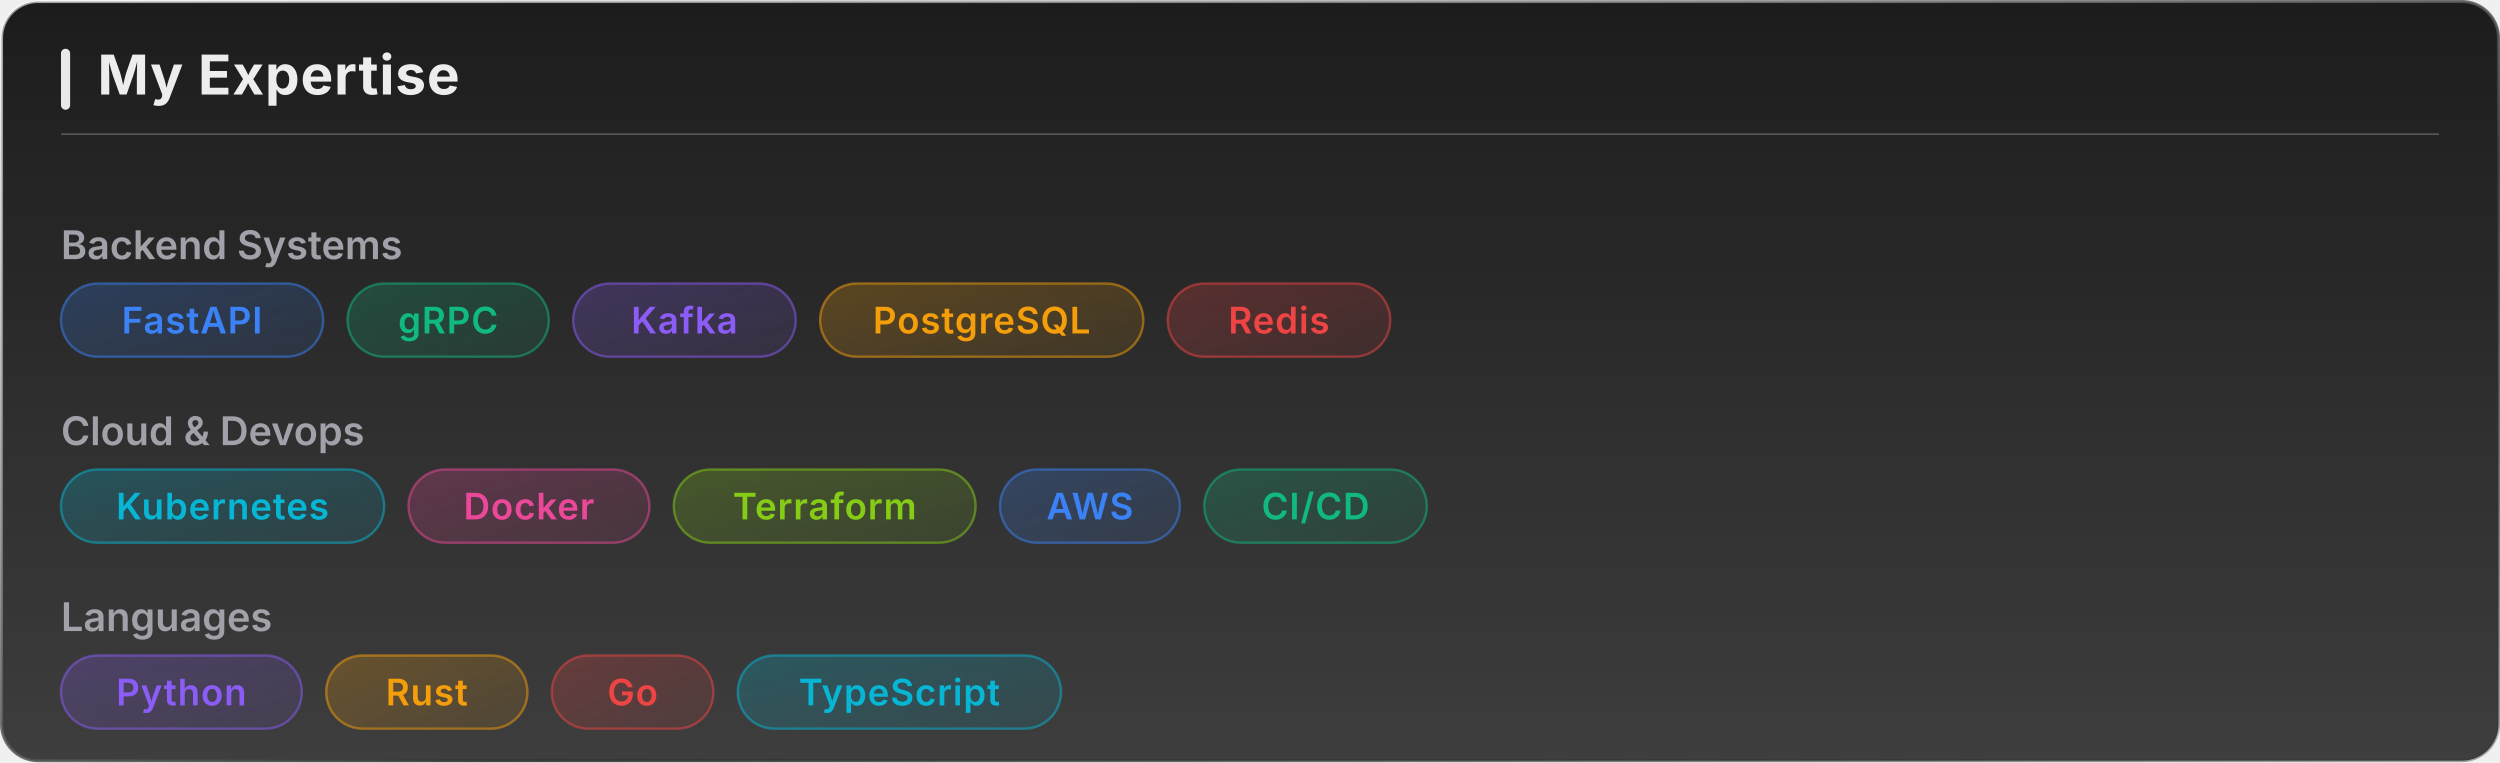
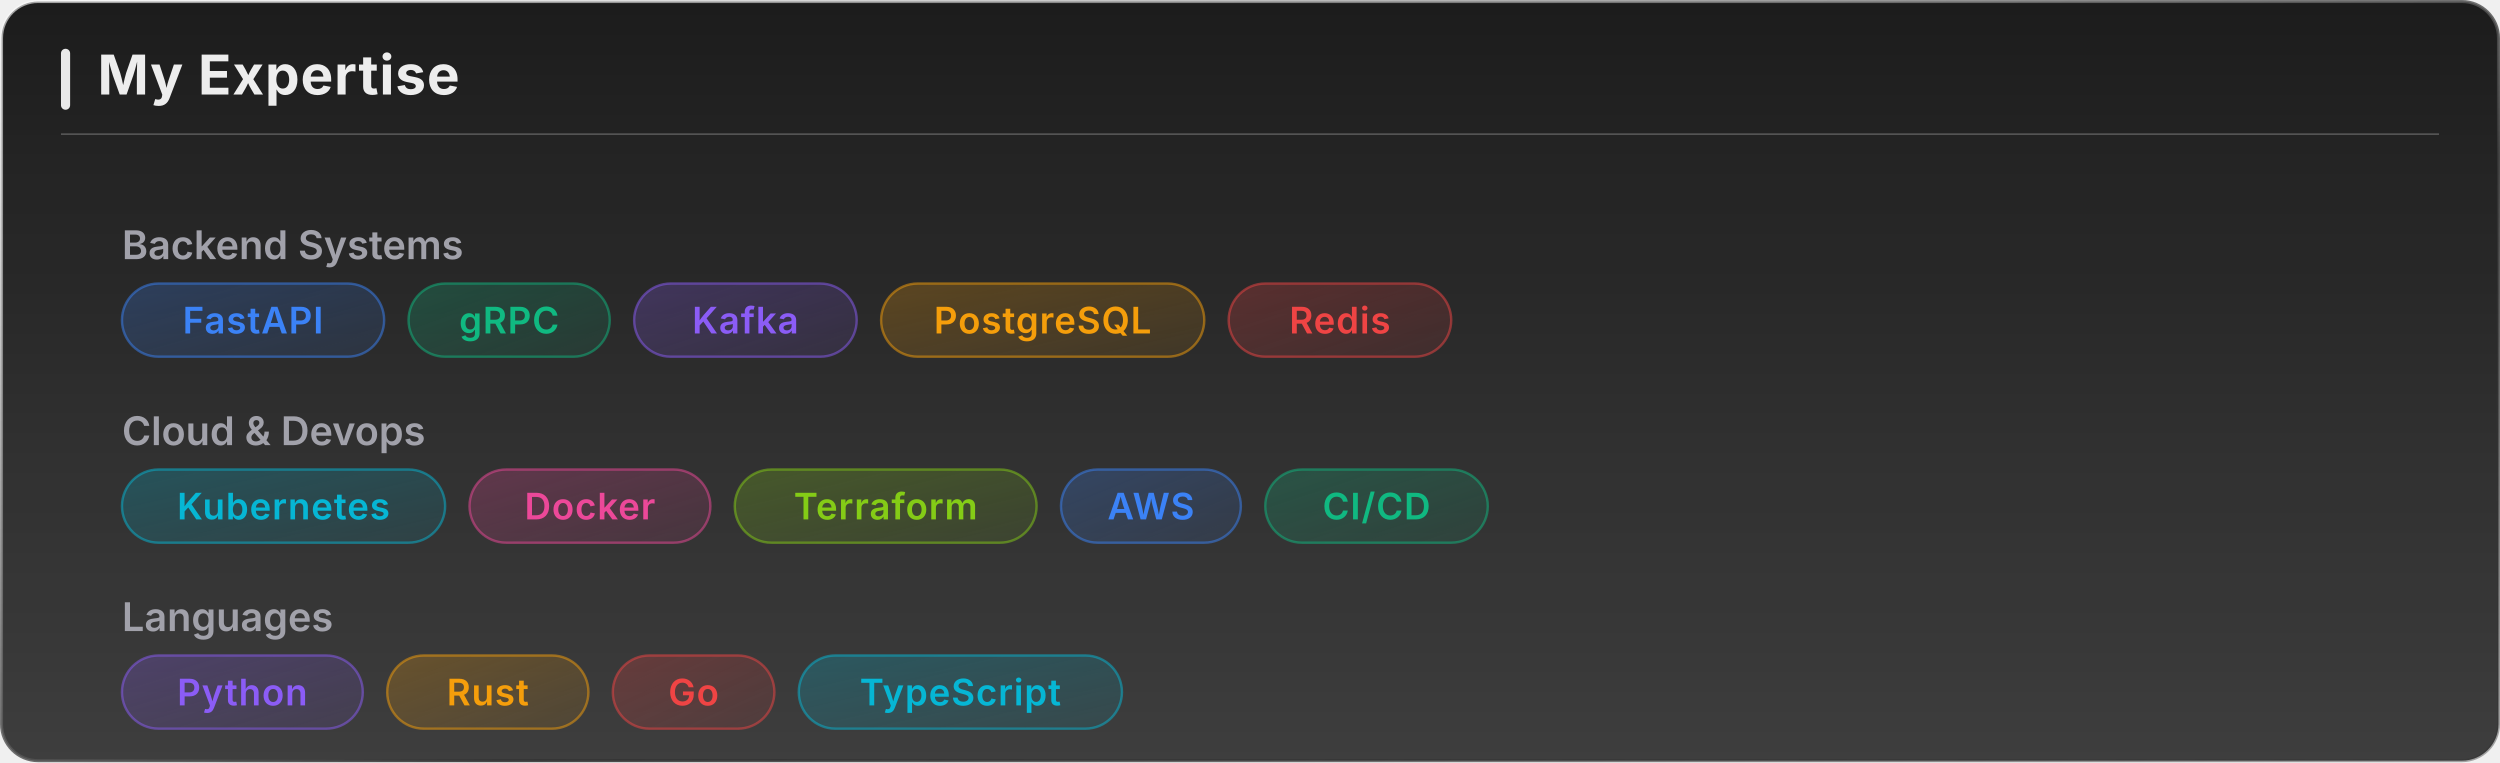
<svg xmlns="http://www.w3.org/2000/svg" width="820" height="250" viewBox="0 0 820 250" role="img">
  <defs>
    <linearGradient id="pf-progress-grad" x1="0%" y1="0%" x2="100%" y2="0%">
      <stop offset="0%" stop-color="#FFFFFF" stop-opacity="0.75" />
      <stop offset="70%" stop-color="#FFFFFF" />
      <stop offset="100%" stop-color="#0070F3" stop-opacity="0.9" />
    </linearGradient>
    <linearGradient id="pf-card-border" x1="0%" y1="0%" x2="100%" y2="100%">
      <stop offset="0%" stop-color="#FFFFFF" stop-opacity="0.6" />
      <stop offset="60%" stop-color="#333333" stop-opacity="0.9" />
      <stop offset="100%" stop-color="#333333" stop-opacity="0.4" />
    </linearGradient>
    <linearGradient id="pf-card-bg" x1="0%" y1="0%" x2="0%" y2="100%">
      <stop offset="0%" stop-color="#111111" stop-opacity="0.95" />
      <stop offset="100%" stop-color="#111111" stop-opacity="0.8" />
    </linearGradient>
    <linearGradient id="pf-card-gradient" x1="0%" y1="0%" x2="100%" y2="0%">
      <stop offset="0%" stop-color="#3b0918" />
      <stop offset="50%" stop-color="#1e1333" />
      <stop offset="100%" stop-color="#091629" />
    </linearGradient>
    <linearGradient id="pf-track-bg" x1="0%" y1="0%" x2="100%" y2="0%">
      <stop offset="0%" stop-color="#A1A1AA" stop-opacity="0.15" />
      <stop offset="100%" stop-color="#A1A1AA" stop-opacity="0.08" />
    </linearGradient>
    <linearGradient id="pf-badge-0" x1="0%" y1="0%" x2="100%" y2="100%">
      <stop offset="0%" stop-color="#3B82F6" stop-opacity="0.25" />
      <stop offset="100%" stop-color="#3B82F6" stop-opacity="0.1" />
    </linearGradient>
    <linearGradient id="pf-badge-1" x1="0%" y1="0%" x2="100%" y2="100%">
      <stop offset="0%" stop-color="#10B981" stop-opacity="0.25" />
      <stop offset="100%" stop-color="#10B981" stop-opacity="0.1" />
    </linearGradient>
    <linearGradient id="pf-badge-2" x1="0%" y1="0%" x2="100%" y2="100%">
      <stop offset="0%" stop-color="#8B5CF6" stop-opacity="0.25" />
      <stop offset="100%" stop-color="#8B5CF6" stop-opacity="0.1" />
    </linearGradient>
    <linearGradient id="pf-badge-3" x1="0%" y1="0%" x2="100%" y2="100%">
      <stop offset="0%" stop-color="#F59E0B" stop-opacity="0.25" />
      <stop offset="100%" stop-color="#F59E0B" stop-opacity="0.1" />
    </linearGradient>
    <linearGradient id="pf-badge-4" x1="0%" y1="0%" x2="100%" y2="100%">
      <stop offset="0%" stop-color="#EF4444" stop-opacity="0.25" />
      <stop offset="100%" stop-color="#EF4444" stop-opacity="0.1" />
    </linearGradient>
    <linearGradient id="pf-badge-5" x1="0%" y1="0%" x2="100%" y2="100%">
      <stop offset="0%" stop-color="#06B6D4" stop-opacity="0.25" />
      <stop offset="100%" stop-color="#06B6D4" stop-opacity="0.1" />
    </linearGradient>
    <linearGradient id="pf-badge-6" x1="0%" y1="0%" x2="100%" y2="100%">
      <stop offset="0%" stop-color="#EC4899" stop-opacity="0.25" />
      <stop offset="100%" stop-color="#EC4899" stop-opacity="0.1" />
    </linearGradient>
    <linearGradient id="pf-badge-7" x1="0%" y1="0%" x2="100%" y2="100%">
      <stop offset="0%" stop-color="#84CC16" stop-opacity="0.25" />
      <stop offset="100%" stop-color="#84CC16" stop-opacity="0.1" />
    </linearGradient>
  </defs>
  <svg x="0" y="0" width="820" height="250" viewBox="0 0 820 250" fill="none" role="group">
    <rect x="0.5" y="0.5" width="819" height="249" fill="url(#pf-card-bg)" stroke="url(#pf-card-border)" stroke-width="1" rx="12" />
    <rect x="20" y="16" width="3" height="20" rx="1.5" fill="#FFFFFF" opacity="0.9" />
    <text x="32" y="31" font-family="Inter, 'SF Pro Display', -apple-system, sans-serif" font-size="18" font-weight="700" fill="#EDEDED" letter-spacing="0.3">My Expertise</text>
    <line x1="20" y1="44" x2="800" y2="44" stroke="#FFFFFF" stroke-width="0.5" stroke-opacity="0.25" />
-     <text x="20" y="85" font-family="Inter, 'SF Pro Display', -apple-system, sans-serif" font-size="13" font-weight="600" fill="#A1A1AA">Backend Systems</text>
+     <text x="40" y="85" font-family="Inter, 'SF Pro Display', -apple-system, sans-serif" font-size="13" font-weight="600" fill="#A1A1AA">Backend Systems</text>
    <g role="term">
-       <rect x="20" y="93" width="86" height="24" rx="12" fill="url(#pf-badge-0)" stroke="#3B82F6" stroke-width="0.8" stroke-opacity="0.5" />
-       <text x="63.0" y="105.0" font-family="Inter, 'SF Pro Display', -apple-system, sans-serif" font-size="12" fill="#3B82F6" text-anchor="middle" dominant-baseline="central" font-weight="600" letter-spacing="0.3">FastAPI</text>
+       <rect x="40" y="93" width="86" height="24" rx="12" fill="url(#pf-badge-0)" stroke="#3B82F6" stroke-width="0.8" stroke-opacity="0.5" />
+       <text x="83.0" y="105.0" font-family="Inter, 'SF Pro Display', -apple-system, sans-serif" font-size="12" fill="#3B82F6" text-anchor="middle" dominant-baseline="central" font-weight="600" letter-spacing="0.3">FastAPI</text>
    </g>
    <g role="term">
-       <rect x="114" y="93" width="66" height="24" rx="12" fill="url(#pf-badge-1)" stroke="#10B981" stroke-width="0.8" stroke-opacity="0.5" />
-       <text x="147.0" y="105.0" font-family="Inter, 'SF Pro Display', -apple-system, sans-serif" font-size="12" fill="#10B981" text-anchor="middle" dominant-baseline="central" font-weight="600" letter-spacing="0.3">gRPC</text>
+       <rect x="134" y="93" width="66" height="24" rx="12" fill="url(#pf-badge-1)" stroke="#10B981" stroke-width="0.8" stroke-opacity="0.5" />
+       <text x="167.0" y="105.0" font-family="Inter, 'SF Pro Display', -apple-system, sans-serif" font-size="12" fill="#10B981" text-anchor="middle" dominant-baseline="central" font-weight="600" letter-spacing="0.3">gRPC</text>
    </g>
    <g role="term">
-       <rect x="188" y="93" width="73" height="24" rx="12" fill="url(#pf-badge-2)" stroke="#8B5CF6" stroke-width="0.8" stroke-opacity="0.5" />
-       <text x="224.5" y="105.0" font-family="Inter, 'SF Pro Display', -apple-system, sans-serif" font-size="12" fill="#8B5CF6" text-anchor="middle" dominant-baseline="central" font-weight="600" letter-spacing="0.3">Kafka</text>
+       <rect x="208" y="93" width="73" height="24" rx="12" fill="url(#pf-badge-2)" stroke="#8B5CF6" stroke-width="0.8" stroke-opacity="0.5" />
+       <text x="244.5" y="105.0" font-family="Inter, 'SF Pro Display', -apple-system, sans-serif" font-size="12" fill="#8B5CF6" text-anchor="middle" dominant-baseline="central" font-weight="600" letter-spacing="0.3">Kafka</text>
    </g>
    <g role="term">
-       <rect x="269" y="93" width="106" height="24" rx="12" fill="url(#pf-badge-3)" stroke="#F59E0B" stroke-width="0.8" stroke-opacity="0.5" />
-       <text x="322.0" y="105.0" font-family="Inter, 'SF Pro Display', -apple-system, sans-serif" font-size="12" fill="#F59E0B" text-anchor="middle" dominant-baseline="central" font-weight="600" letter-spacing="0.3">PostgreSQL</text>
+       <rect x="289" y="93" width="106" height="24" rx="12" fill="url(#pf-badge-3)" stroke="#F59E0B" stroke-width="0.8" stroke-opacity="0.5" />
+       <text x="342.0" y="105.0" font-family="Inter, 'SF Pro Display', -apple-system, sans-serif" font-size="12" fill="#F59E0B" text-anchor="middle" dominant-baseline="central" font-weight="600" letter-spacing="0.3">PostgreSQL</text>
    </g>
    <g role="term">
-       <rect x="383" y="93" width="73" height="24" rx="12" fill="url(#pf-badge-4)" stroke="#EF4444" stroke-width="0.8" stroke-opacity="0.5" />
-       <text x="419.5" y="105.0" font-family="Inter, 'SF Pro Display', -apple-system, sans-serif" font-size="12" fill="#EF4444" text-anchor="middle" dominant-baseline="central" font-weight="600" letter-spacing="0.3">Redis</text>
+       <rect x="403" y="93" width="73" height="24" rx="12" fill="url(#pf-badge-4)" stroke="#EF4444" stroke-width="0.8" stroke-opacity="0.5" />
+       <text x="439.5" y="105.0" font-family="Inter, 'SF Pro Display', -apple-system, sans-serif" font-size="12" fill="#EF4444" text-anchor="middle" dominant-baseline="central" font-weight="600" letter-spacing="0.3">Redis</text>
    </g>
-     <text x="20" y="146" font-family="Inter, 'SF Pro Display', -apple-system, sans-serif" font-size="13" font-weight="600" fill="#A1A1AA">Cloud &amp; Devops</text>
+     <text x="40" y="146" font-family="Inter, 'SF Pro Display', -apple-system, sans-serif" font-size="13" font-weight="600" fill="#A1A1AA">Cloud &amp; Devops</text>
    <g role="term">
-       <rect x="20" y="154" width="106" height="24" rx="12" fill="url(#pf-badge-5)" stroke="#06B6D4" stroke-width="0.8" stroke-opacity="0.5" />
-       <text x="73.0" y="166.0" font-family="Inter, 'SF Pro Display', -apple-system, sans-serif" font-size="12" fill="#06B6D4" text-anchor="middle" dominant-baseline="central" font-weight="600" letter-spacing="0.3">Kubernetes</text>
+       <rect x="40" y="154" width="106" height="24" rx="12" fill="url(#pf-badge-5)" stroke="#06B6D4" stroke-width="0.8" stroke-opacity="0.5" />
+       <text x="93.0" y="166.0" font-family="Inter, 'SF Pro Display', -apple-system, sans-serif" font-size="12" fill="#06B6D4" text-anchor="middle" dominant-baseline="central" font-weight="600" letter-spacing="0.3">Kubernetes</text>
    </g>
    <g role="term">
-       <rect x="134" y="154" width="79" height="24" rx="12" fill="url(#pf-badge-6)" stroke="#EC4899" stroke-width="0.8" stroke-opacity="0.5" />
-       <text x="173.5" y="166.0" font-family="Inter, 'SF Pro Display', -apple-system, sans-serif" font-size="12" fill="#EC4899" text-anchor="middle" dominant-baseline="central" font-weight="600" letter-spacing="0.3">Docker</text>
+       <rect x="154" y="154" width="79" height="24" rx="12" fill="url(#pf-badge-6)" stroke="#EC4899" stroke-width="0.8" stroke-opacity="0.5" />
+       <text x="193.5" y="166.0" font-family="Inter, 'SF Pro Display', -apple-system, sans-serif" font-size="12" fill="#EC4899" text-anchor="middle" dominant-baseline="central" font-weight="600" letter-spacing="0.3">Docker</text>
    </g>
    <g role="term">
-       <rect x="221" y="154" width="99" height="24" rx="12" fill="url(#pf-badge-7)" stroke="#84CC16" stroke-width="0.8" stroke-opacity="0.5" />
-       <text x="270.5" y="166.0" font-family="Inter, 'SF Pro Display', -apple-system, sans-serif" font-size="12" fill="#84CC16" text-anchor="middle" dominant-baseline="central" font-weight="600" letter-spacing="0.3">Terraform</text>
+       <rect x="241" y="154" width="99" height="24" rx="12" fill="url(#pf-badge-7)" stroke="#84CC16" stroke-width="0.8" stroke-opacity="0.5" />
+       <text x="290.5" y="166.0" font-family="Inter, 'SF Pro Display', -apple-system, sans-serif" font-size="12" fill="#84CC16" text-anchor="middle" dominant-baseline="central" font-weight="600" letter-spacing="0.3">Terraform</text>
    </g>
    <g role="term">
-       <rect x="328" y="154" width="59" height="24" rx="12" fill="url(#pf-badge-0)" stroke="#3B82F6" stroke-width="0.8" stroke-opacity="0.5" />
-       <text x="357.5" y="166.0" font-family="Inter, 'SF Pro Display', -apple-system, sans-serif" font-size="12" fill="#3B82F6" text-anchor="middle" dominant-baseline="central" font-weight="600" letter-spacing="0.3">AWS</text>
+       <rect x="348" y="154" width="59" height="24" rx="12" fill="url(#pf-badge-0)" stroke="#3B82F6" stroke-width="0.8" stroke-opacity="0.5" />
+       <text x="377.5" y="166.0" font-family="Inter, 'SF Pro Display', -apple-system, sans-serif" font-size="12" fill="#3B82F6" text-anchor="middle" dominant-baseline="central" font-weight="600" letter-spacing="0.3">AWS</text>
    </g>
    <g role="term">
-       <rect x="395" y="154" width="73" height="24" rx="12" fill="url(#pf-badge-1)" stroke="#10B981" stroke-width="0.8" stroke-opacity="0.5" />
-       <text x="431.5" y="166.0" font-family="Inter, 'SF Pro Display', -apple-system, sans-serif" font-size="12" fill="#10B981" text-anchor="middle" dominant-baseline="central" font-weight="600" letter-spacing="0.3">CI/CD</text>
+       <rect x="415" y="154" width="73" height="24" rx="12" fill="url(#pf-badge-1)" stroke="#10B981" stroke-width="0.8" stroke-opacity="0.5" />
+       <text x="451.5" y="166.0" font-family="Inter, 'SF Pro Display', -apple-system, sans-serif" font-size="12" fill="#10B981" text-anchor="middle" dominant-baseline="central" font-weight="600" letter-spacing="0.3">CI/CD</text>
    </g>
-     <text x="20" y="207" font-family="Inter, 'SF Pro Display', -apple-system, sans-serif" font-size="13" font-weight="600" fill="#A1A1AA">Languages</text>
+     <text x="40" y="207" font-family="Inter, 'SF Pro Display', -apple-system, sans-serif" font-size="13" font-weight="600" fill="#A1A1AA">Languages</text>
    <g role="term">
-       <rect x="20" y="215" width="79" height="24" rx="12" fill="url(#pf-badge-2)" stroke="#8B5CF6" stroke-width="0.8" stroke-opacity="0.5" />
-       <text x="59.5" y="227.0" font-family="Inter, 'SF Pro Display', -apple-system, sans-serif" font-size="12" fill="#8B5CF6" text-anchor="middle" dominant-baseline="central" font-weight="600" letter-spacing="0.3">Python</text>
+       <rect x="40" y="215" width="79" height="24" rx="12" fill="url(#pf-badge-2)" stroke="#8B5CF6" stroke-width="0.8" stroke-opacity="0.5" />
+       <text x="79.5" y="227.0" font-family="Inter, 'SF Pro Display', -apple-system, sans-serif" font-size="12" fill="#8B5CF6" text-anchor="middle" dominant-baseline="central" font-weight="600" letter-spacing="0.3">Python</text>
    </g>
    <g role="term">
-       <rect x="107" y="215" width="66" height="24" rx="12" fill="url(#pf-badge-3)" stroke="#F59E0B" stroke-width="0.8" stroke-opacity="0.5" />
-       <text x="140.0" y="227.0" font-family="Inter, 'SF Pro Display', -apple-system, sans-serif" font-size="12" fill="#F59E0B" text-anchor="middle" dominant-baseline="central" font-weight="600" letter-spacing="0.3">Rust</text>
+       <rect x="127" y="215" width="66" height="24" rx="12" fill="url(#pf-badge-3)" stroke="#F59E0B" stroke-width="0.8" stroke-opacity="0.5" />
+       <text x="160.0" y="227.0" font-family="Inter, 'SF Pro Display', -apple-system, sans-serif" font-size="12" fill="#F59E0B" text-anchor="middle" dominant-baseline="central" font-weight="600" letter-spacing="0.3">Rust</text>
    </g>
    <g role="term">
-       <rect x="181" y="215" width="53" height="24" rx="12" fill="url(#pf-badge-4)" stroke="#EF4444" stroke-width="0.8" stroke-opacity="0.5" />
-       <text x="207.5" y="227.0" font-family="Inter, 'SF Pro Display', -apple-system, sans-serif" font-size="12" fill="#EF4444" text-anchor="middle" dominant-baseline="central" font-weight="600" letter-spacing="0.3">Go</text>
+       <rect x="201" y="215" width="53" height="24" rx="12" fill="url(#pf-badge-4)" stroke="#EF4444" stroke-width="0.8" stroke-opacity="0.5" />
+       <text x="227.5" y="227.0" font-family="Inter, 'SF Pro Display', -apple-system, sans-serif" font-size="12" fill="#EF4444" text-anchor="middle" dominant-baseline="central" font-weight="600" letter-spacing="0.3">Go</text>
    </g>
    <g role="term">
-       <rect x="242" y="215" width="106" height="24" rx="12" fill="url(#pf-badge-5)" stroke="#06B6D4" stroke-width="0.8" stroke-opacity="0.5" />
-       <text x="295.0" y="227.0" font-family="Inter, 'SF Pro Display', -apple-system, sans-serif" font-size="12" fill="#06B6D4" text-anchor="middle" dominant-baseline="central" font-weight="600" letter-spacing="0.3">TypeScript</text>
+       <rect x="262" y="215" width="106" height="24" rx="12" fill="url(#pf-badge-5)" stroke="#06B6D4" stroke-width="0.8" stroke-opacity="0.5" />
+       <text x="315.0" y="227.0" font-family="Inter, 'SF Pro Display', -apple-system, sans-serif" font-size="12" fill="#06B6D4" text-anchor="middle" dominant-baseline="central" font-weight="600" letter-spacing="0.3">TypeScript</text>
    </g>
  </svg>
</svg>
